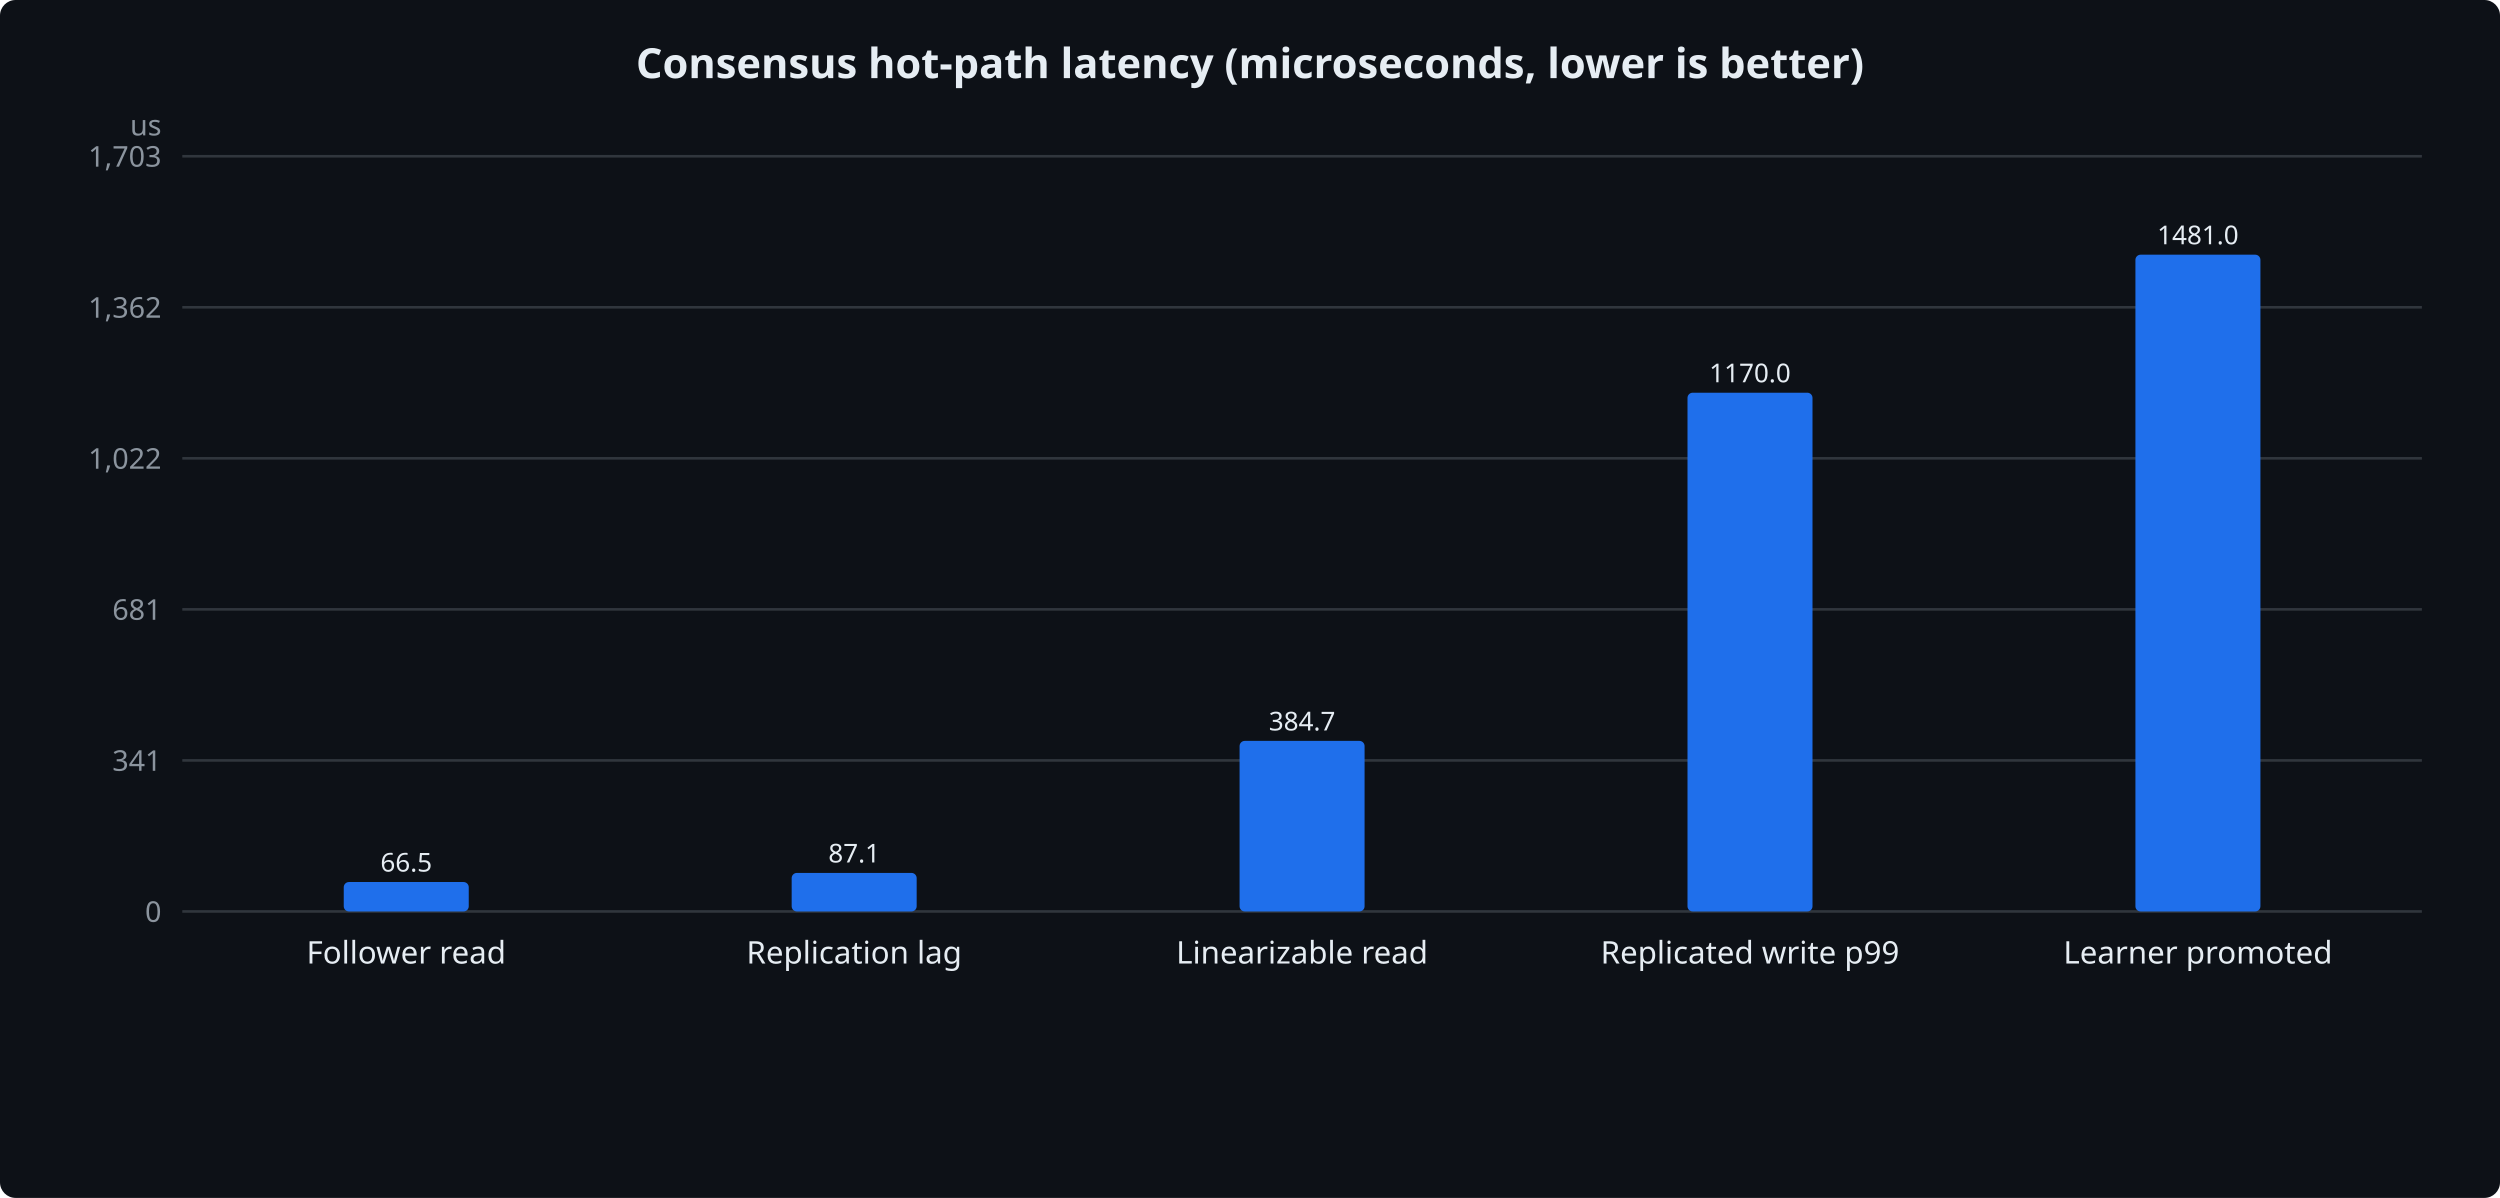
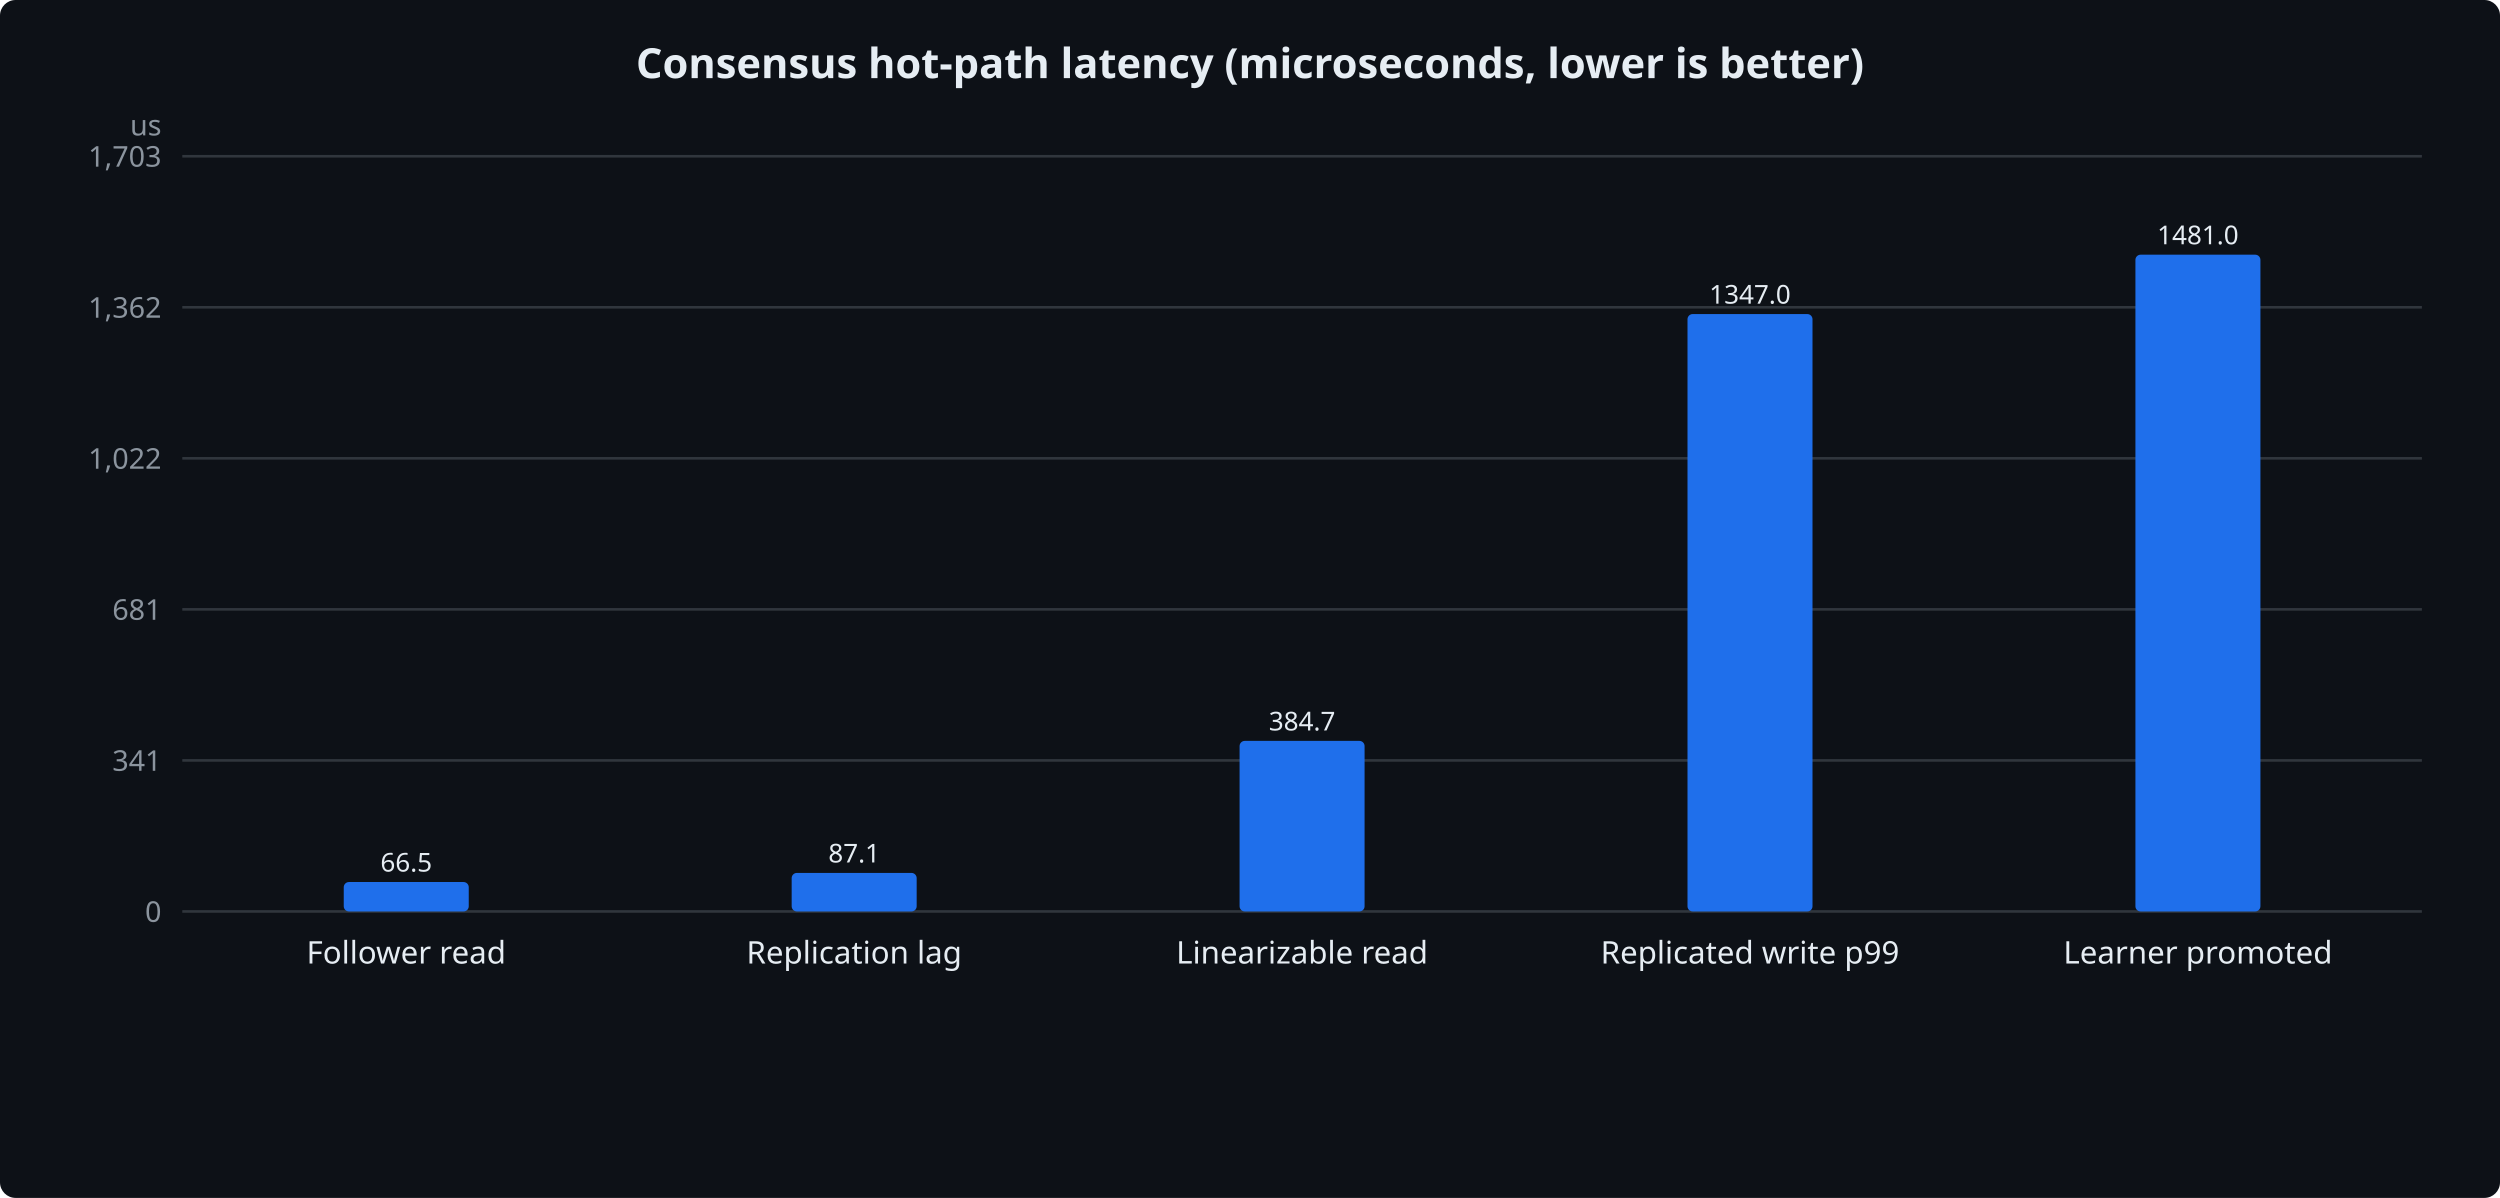
<svg xmlns="http://www.w3.org/2000/svg" viewBox="0 0 960 460" width="100%" font-family="ui-sans-serif, system-ui, sans-serif">
  <rect width="960" height="460" fill="#0d1117" rx="6" />
  <text x="480.0" y="30" text-anchor="middle" fill="#e6edf3" font-size="16" font-weight="600">Consensus hot-path latency (microseconds, lower is better)</text>
  <line x1="70" y1="350.0" x2="930" y2="350.0" stroke="#30363d" stroke-width="1" />
  <text x="62" y="354.0" text-anchor="end" fill="#8b949e" font-size="11">0</text>
  <line x1="70" y1="292.0" x2="930" y2="292.0" stroke="#30363d" stroke-width="1" />
  <text x="62" y="296.0" text-anchor="end" fill="#8b949e" font-size="11">341</text>
  <line x1="70" y1="234.0" x2="930" y2="234.0" stroke="#30363d" stroke-width="1" />
  <text x="62" y="238.0" text-anchor="end" fill="#8b949e" font-size="11">681</text>
  <line x1="70" y1="176.0" x2="930" y2="176.0" stroke="#30363d" stroke-width="1" />
  <text x="62" y="180.0" text-anchor="end" fill="#8b949e" font-size="11">1,022</text>
  <line x1="70" y1="118.0" x2="930" y2="118.0" stroke="#30363d" stroke-width="1" />
  <text x="62" y="122.0" text-anchor="end" fill="#8b949e" font-size="11">1,362</text>
  <line x1="70" y1="60.0" x2="930" y2="60.0" stroke="#30363d" stroke-width="1" />
  <text x="62" y="64.0" text-anchor="end" fill="#8b949e" font-size="11">1,703</text>
  <text x="62" y="52" text-anchor="end" fill="#8b949e" font-size="11">us</text>
  <rect x="132.0" y="338.7" width="48.0" height="11.3" fill="#1f6feb" rx="2" />
  <text x="156.0" y="334.7" text-anchor="middle" fill="#e6edf3" font-size="10">66.5</text>
  <text x="156.0" y="370" text-anchor="middle" fill="#e6edf3" font-size="12">Follower read</text>
  <rect x="304.0" y="335.2" width="48.0" height="14.8" fill="#1f6feb" rx="2" />
  <text x="328.0" y="331.2" text-anchor="middle" fill="#e6edf3" font-size="10">87.1</text>
  <text x="328.0" y="370" text-anchor="middle" fill="#e6edf3" font-size="12">Replication lag</text>
  <rect x="476.0" y="284.5" width="48.0" height="65.5" fill="#1f6feb" rx="2" />
  <text x="500.0" y="280.5" text-anchor="middle" fill="#e6edf3" font-size="10">384.7</text>
  <text x="500.0" y="370" text-anchor="middle" fill="#e6edf3" font-size="12">Linearizable read</text>
-   <rect x="648.0" y="150.8" width="48.0" height="199.2" fill="#1f6feb" rx="2" />
-   <text x="672.0" y="146.8" text-anchor="middle" fill="#e6edf3" font-size="10">1170.0</text>
+   <rect x="648.0" y="120.6" width="48.0" height="229.4" fill="#1f6feb" rx="2" />
+   <text x="672.0" y="116.6" text-anchor="middle" fill="#e6edf3" font-size="10">1347.0</text>
  <text x="672.0" y="370" text-anchor="middle" fill="#e6edf3" font-size="12">Replicated write p99</text>
  <rect x="820.0" y="97.8" width="48.0" height="252.2" fill="#1f6feb" rx="2" />
  <text x="844.0" y="93.8" text-anchor="middle" fill="#e6edf3" font-size="10">1481.0</text>
  <text x="844.0" y="370" text-anchor="middle" fill="#e6edf3" font-size="12">Learner promoted</text>
</svg>
